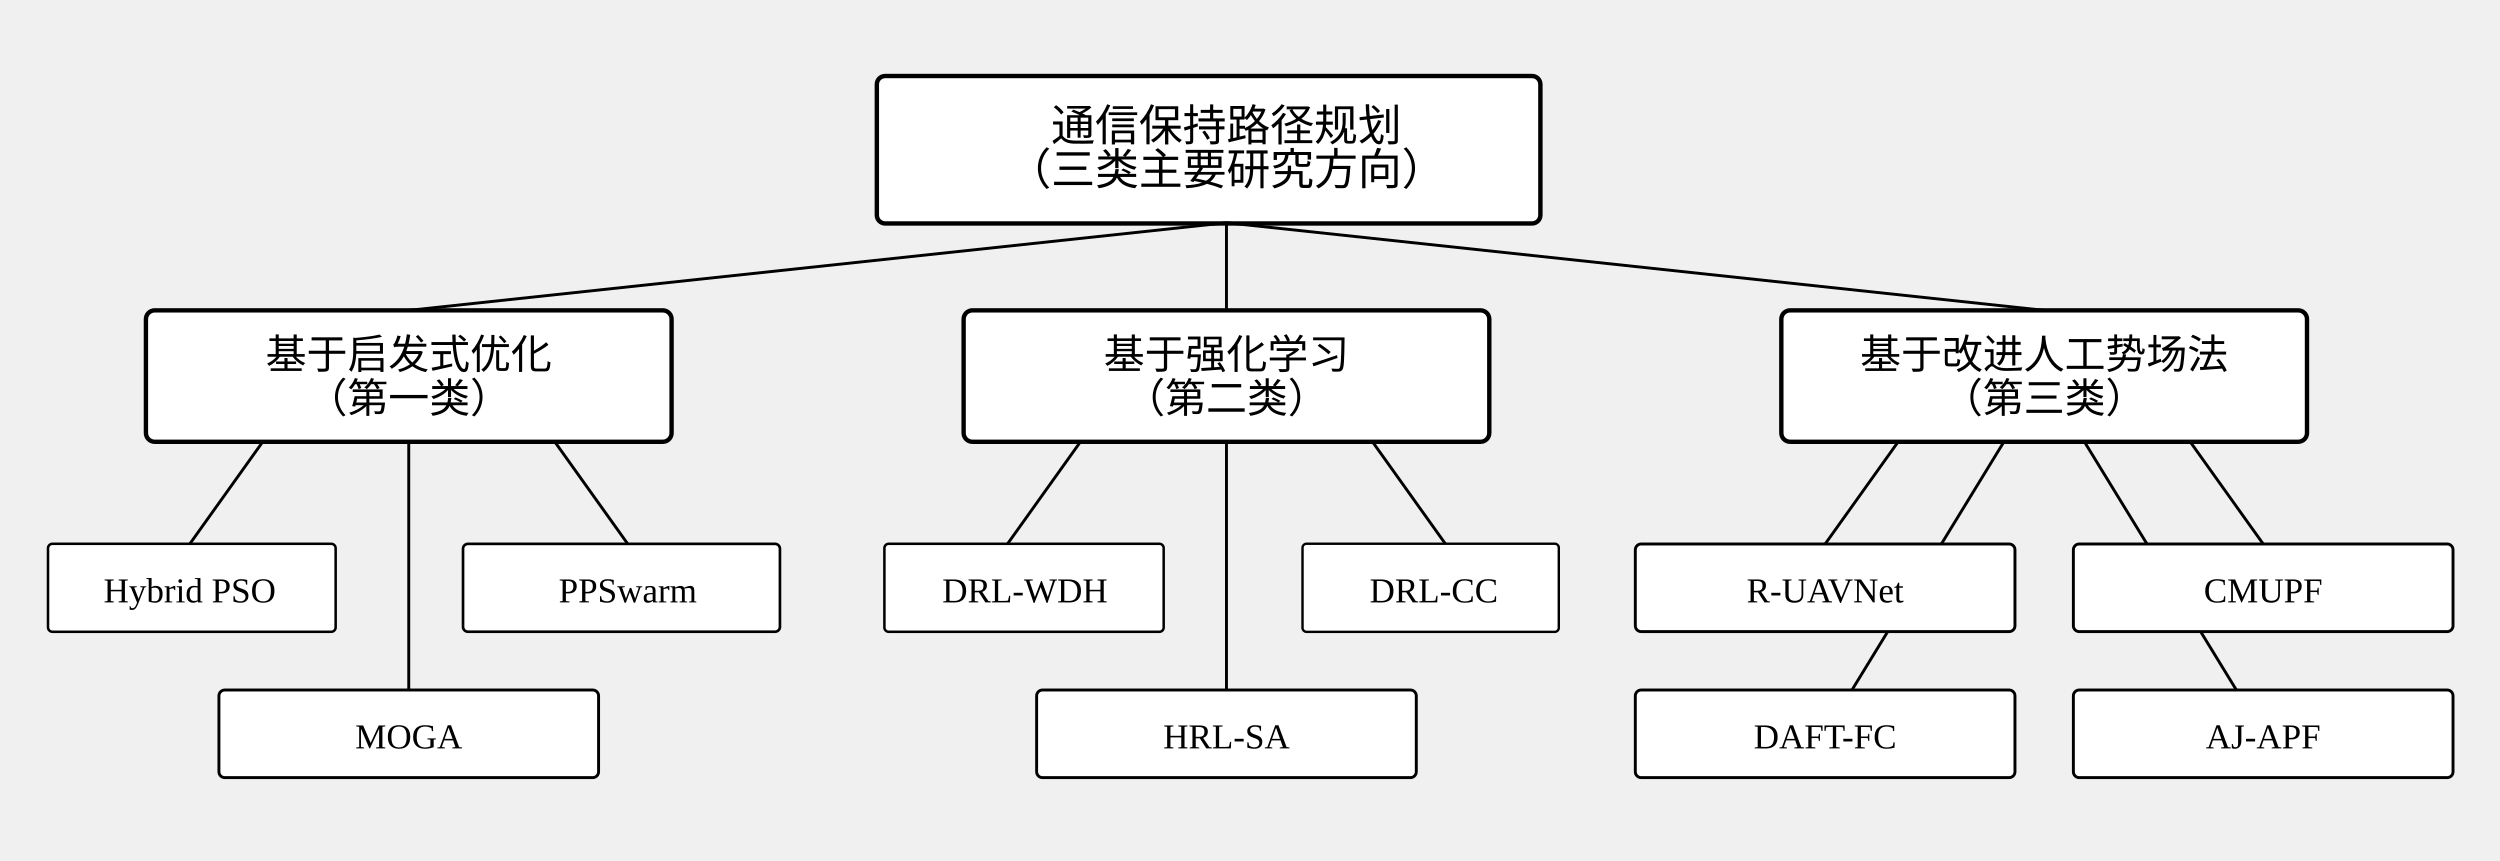
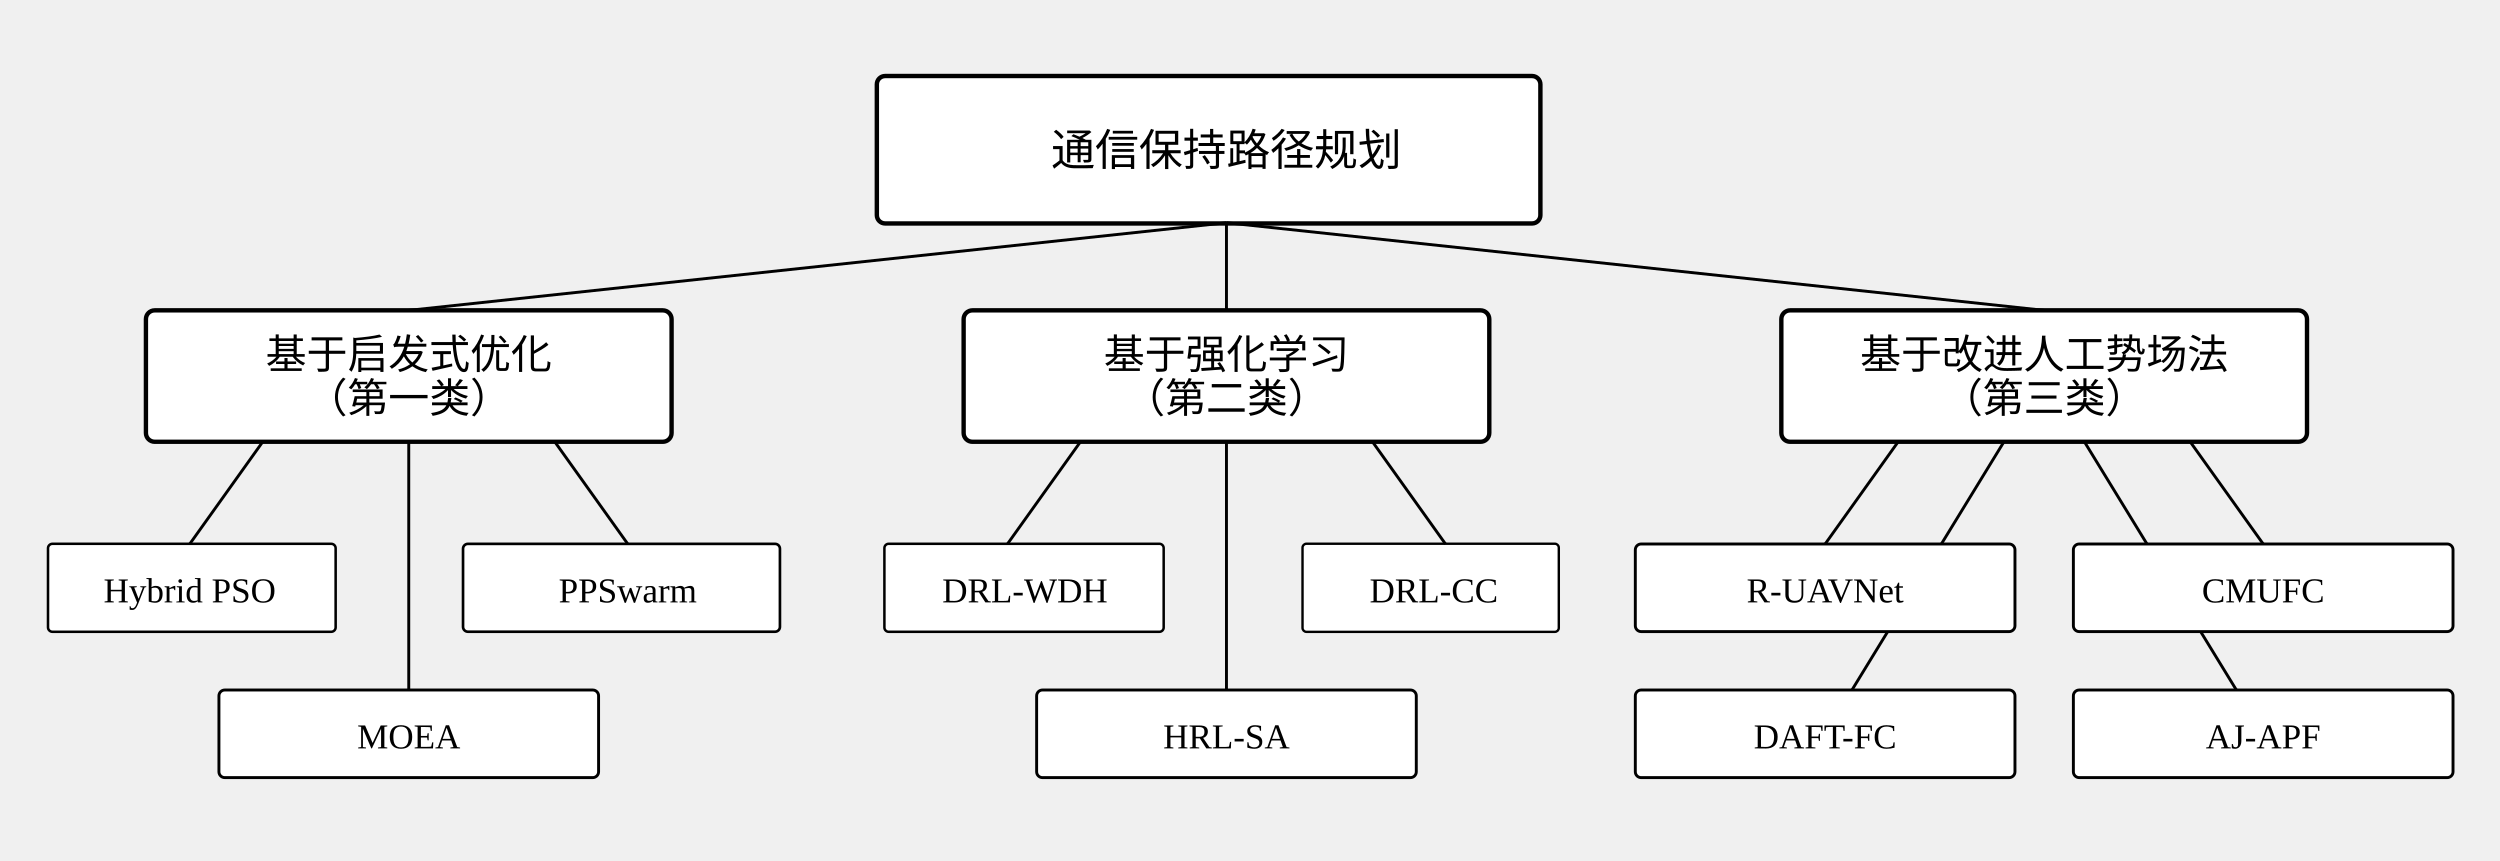
<svg xmlns="http://www.w3.org/2000/svg" width="226.497mm" height="77.967mm" viewBox="0 0 226.497 77.967" version="1.1" id="svg1" xml:space="preserve">
  <defs id="defs1">
    <rect x="386.805" y="347.981" width="5.033" height="33.073" id="rect13" />
    <rect x="-224.318" y="324.255" width="1030.282" height="192.684" id="rect10" />
    <style id="style1">
      .title-text { font-family: 'SimSun', serif; font-size: 16px; font-weight: bold; }
      .category-text { font-family: 'SimSun', serif; font-size: 14px; font-weight: bold; }
      .algorithm-text { font-family: 'Times New Roman', serif; font-size: 12px; }
      .header-text { font-family: 'SimSun', serif; font-size: 15px; font-weight: bold; }
    </style>
    <style id="style1-1">
      .title-text { font-family: 'SimSun', serif; font-size: 16px; font-weight: normal; }
      .category-text { font-family: 'SimSun', serif; font-size: 14px; font-weight: normal; }
      .algorithm-text { font-family: 'Times New Roman', serif; font-size: 12px; font-weight: normal; }
      .header-text { font-family: 'SimSun', serif; font-size: 15px; font-weight: normal; }
    </style>
  </defs>
  <g id="layer1" transform="translate(234.1524,-62.93101)">
    <g id="g4" transform="matrix(0.2645833,0,0,0.2645833,-22.77175,21.59447)">
-       <g id="g21" transform="translate(-819.802,-32.71534)">
-         <rect x="321.131" y="214.978" width="227.214" height="50.485" fill="#ffffff" stroke="#000000" stroke-width="1.515" rx="2.84" id="rect2-4" />
-         <text x="440.849" y="237.221" text-anchor="middle" class="header-text" id="text2-2">通信保持路径规划</text>
-         <text x="440.849" y="252.221" text-anchor="middle" class="header-text" font-size="13" id="text3-3">（三类主要研究方向）</text>
-         <rect x="70.849" y="295.221" width="180" height="45" fill="#ffffff" stroke="#000000" stroke-width="1.5" rx="3" id="rect3-2" />
-         <text x="160.849" y="315.221" text-anchor="middle" class="category-text" id="text4-2">基于启发式优化</text>
-         <text x="160.849" y="330.221" text-anchor="middle" class="category-text" font-size="12" id="text5">（第一类）</text>
-         <rect x="350.849" y="295.221" width="180" height="45" fill="#ffffff" stroke="#000000" stroke-width="1.5" rx="3" id="rect5-1" />
-         <text x="440.849" y="315.221" text-anchor="middle" class="category-text" id="text6-6">基于强化学习</text>
-         <text x="440.849" y="330.221" text-anchor="middle" class="category-text" font-size="12" id="text7">（第二类）</text>
-         <rect x="630.849" y="295.221" width="180" height="45" fill="#ffffff" stroke="#000000" stroke-width="1.5" rx="3" id="rect7-8" />
-         <text x="720.849" y="315.221" text-anchor="middle" class="category-text" id="text8-5">基于改进人工势场法</text>
-         <text x="720.849" y="330.221" text-anchor="middle" class="category-text" font-size="12" id="text9">（第三类）</text>
-         <line x1="440.849" y1="265.221" x2="160.849" y2="295.221" stroke="#000000" stroke-width="2" id="line9" style="stroke-width:1.002;stroke-dasharray:none" />
-         <line x1="440.849" y1="265.221" x2="440.849" y2="295.221" stroke="#000000" stroke-width="2" id="line10" style="stroke-width:1.002;stroke-dasharray:none" />
-         <line x1="440.849" y1="265.221" x2="720.849" y2="295.221" stroke="#000000" stroke-width="2" id="line11" style="stroke-width:1.002;stroke-dasharray:none" />
-         <rect x="37.321" y="375.157" width="98.493" height="30.128" fill="#ffffff" stroke="#000000" stroke-width="0.872" rx="1.515" id="rect11" />
-         <text x="85.849" y="395.221" text-anchor="middle" class="algorithm-text" id="text11">Hybrid PSO</text>
-         <rect x="179.434" y="375.178" width="108.516" height="30.085" fill="#ffffff" stroke="#000000" stroke-width="0.915" rx="1.669" id="rect12" />
-         <text x="235.849" y="395.221" text-anchor="middle" class="algorithm-text" id="text12-7">PPSwarm</text>
-         <line x1="110.849" y1="340.221" x2="85.849" y2="375.221" stroke="#000000" stroke-width="1" id="line12" />
-         <line x1="210.849" y1="340.221" x2="235.849" y2="375.221" stroke="#000000" stroke-width="1" id="line13" />
-         <rect x="95.849" y="425.221" width="130" height="30" fill="#ffffff" stroke="#000000" stroke-width="1" rx="2" id="rect13-6" />
-         <text x="160.849" y="445.221" text-anchor="middle" class="algorithm-text" id="text13">MOGA</text>
-         <line x1="160.849" y1="340.221" x2="160.849" y2="425.221" stroke="#000000" stroke-width="1" id="line14" />
-         <rect x="323.72" y="375.151" width="95.63" height="30.14" fill="#ffffff" stroke="#000000" stroke-width="0.86" rx="1.471" id="rect14" />
-         <text x="371.849" y="395.221" text-anchor="middle" class="algorithm-text" id="text14">DRL-WDH</text>
-         <rect x="466.892" y="375.133" width="87.757" height="30.176" fill="#ffffff" stroke="#000000" stroke-width="0.824" rx="1.35" id="rect15" />
-         <path style="fill:none;fill-rule:evenodd;stroke:#000000;stroke-width:1px;stroke-linecap:butt;stroke-linejoin:miter;stroke-opacity:1" d="m 707.073,340.221 -52.041,85" id="path22" />
-         <text x="511.849" y="395.221" text-anchor="middle" class="algorithm-text" id="text15">DRL-CC</text>
-         <line x1="390.849" y1="340.221" x2="365.849" y2="375.221" stroke="#000000" stroke-width="1" id="line15" />
-         <line x1="490.849" y1="340.221" x2="515.849" y2="375.221" stroke="#000000" stroke-width="1" id="line16" />
-         <rect x="375.849" y="425.221" width="130" height="30" fill="#ffffff" stroke="#000000" stroke-width="1" rx="2" id="rect16" />
-         <text x="440.849" y="445.221" text-anchor="middle" class="algorithm-text" id="text16">HRL-SA</text>
-         <line x1="440.849" y1="340.221" x2="440.849" y2="425.221" stroke="#000000" stroke-width="1" id="line17" />
-         <rect x="580.849" y="375.221" width="130" height="30" fill="#ffffff" stroke="#000000" stroke-width="1" rx="2" id="rect17" />
-         <path style="fill:none;fill-rule:evenodd;stroke:#000000;stroke-width:1px;stroke-linecap:butt;stroke-linejoin:miter;stroke-opacity:1" d="m 734.625,340.221 52.041,85" id="path23" />
-         <text x="645.849" y="395.221" text-anchor="middle" class="algorithm-text" id="text17">R-UAVNet</text>
-         <rect x="730.849" y="375.221" width="130" height="30" fill="#ffffff" stroke="#000000" stroke-width="1" rx="2" id="rect18" />
-         <text x="795.849" y="395.221" text-anchor="middle" class="algorithm-text" id="text18">CMUPF</text>
-         <line x1="670.849" y1="340.221" x2="645.849" y2="375.221" stroke="#000000" stroke-width="1" id="line18" />
-         <line x1="770.849" y1="340.221" x2="795.849" y2="375.221" stroke="#000000" stroke-width="1" id="line19" />
-         <rect x="580.849" y="425.221" width="130" height="30" fill="#ffffff" stroke="#000000" stroke-width="1" rx="2" id="rect19" />
-         <text x="645.849" y="445.221" text-anchor="middle" class="algorithm-text" id="text19">DAFT-FC</text>
-         <rect x="730.849" y="425.221" width="130" height="30" fill="#ffffff" stroke="#000000" stroke-width="1" rx="2" id="rect20" />
-         <text x="795.849" y="445.221" text-anchor="middle" class="algorithm-text" id="text20">AJ-APF</text>
-       </g>
+       <rect x="-498.671" y="182.263" width="227.214" height="50.485" fill="#ffffff" stroke="#000000" stroke-width="1.515" rx="2.84" id="rect2-4" />
+       <text x="-378.953" y="212.925" text-anchor="middle" class="header-text" id="text2-2">通信保持路径规划</text>
+       <rect x="-748.953" y="262.505" width="180" height="45" fill="#ffffff" stroke="#000000" stroke-width="1.5" rx="3" id="rect3-2" />
+       <text x="-658.953" y="282.505" text-anchor="middle" class="category-text" id="text4-2">基于启发式优化</text>
+       <text x="-658.953" y="297.505" text-anchor="middle" class="category-text" font-size="12" id="text5">（第一类）</text>
+       <rect x="-468.953" y="262.505" width="180" height="45" fill="#ffffff" stroke="#000000" stroke-width="1.5" rx="3" id="rect5-1" />
+       <text x="-378.953" y="282.505" text-anchor="middle" class="category-text" id="text6-6">基于强化学习</text>
+       <text x="-378.953" y="297.505" text-anchor="middle" class="category-text" font-size="12" id="text7">（第二类）</text>
+       <rect x="-188.953" y="262.505" width="180" height="45" fill="#ffffff" stroke="#000000" stroke-width="1.5" rx="3" id="rect7-8" />
+       <text x="-98.953" y="282.505" text-anchor="middle" class="category-text" id="text8-5">基于改进人工势场法</text>
+       <text x="-98.953" y="297.505" text-anchor="middle" class="category-text" font-size="12" id="text9">（第三类）</text>
+       <line x1="-378.953" y1="232.505" x2="-658.953" y2="262.505" stroke="#000000" stroke-width="2" id="line9" style="stroke-width:1.002;stroke-dasharray:none" />
+       <line x1="-378.953" y1="232.505" x2="-378.953" y2="262.505" stroke="#000000" stroke-width="2" id="line10" style="stroke-width:1.002;stroke-dasharray:none" />
+       <line x1="-378.953" y1="232.505" x2="-98.953" y2="262.505" stroke="#000000" stroke-width="2" id="line11" style="stroke-width:1.002;stroke-dasharray:none" />
+       <rect x="-782.481" y="342.442" width="98.493" height="30.128" fill="#ffffff" stroke="#000000" stroke-width="0.872" rx="1.515" id="rect11" />
+       <text x="-733.953" y="362.505" text-anchor="middle" class="algorithm-text" id="text11">Hybrid PSO</text>
+       <rect x="-640.368" y="342.463" width="108.516" height="30.085" fill="#ffffff" stroke="#000000" stroke-width="0.915" rx="1.669" id="rect12" />
+       <text x="-583.953" y="362.505" text-anchor="middle" class="algorithm-text" id="text12-7">PPSwarm</text>
+       <line x1="-708.953" y1="307.505" x2="-733.953" y2="342.505" stroke="#000000" stroke-width="1" id="line12" />
+       <line x1="-608.953" y1="307.505" x2="-583.953" y2="342.505" stroke="#000000" stroke-width="1" id="line13" />
+       <rect x="-723.953" y="392.505" width="130" height="30" fill="#ffffff" stroke="#000000" stroke-width="1" rx="2" id="rect13-6" />
+       <text x="-658.953" y="412.505" text-anchor="middle" class="algorithm-text" id="text13">MOEA</text>
+       <line x1="-658.953" y1="307.505" x2="-658.953" y2="392.505" stroke="#000000" stroke-width="1" id="line14" />
+       <rect x="-496.082" y="342.435" width="95.63" height="30.14" fill="#ffffff" stroke="#000000" stroke-width="0.86" rx="1.471" id="rect14" />
+       <text x="-447.953" y="362.505" text-anchor="middle" class="algorithm-text" id="text14">DRL-WDH</text>
+       <rect x="-352.91" y="342.418" width="87.757" height="30.176" fill="#ffffff" stroke="#000000" stroke-width="0.824" rx="1.35" id="rect15" />
+       <path style="fill:none;fill-rule:evenodd;stroke:#000000;stroke-width:1px;stroke-linecap:butt;stroke-linejoin:miter;stroke-opacity:1" d="m -112.728,307.505 -52.041,85" id="path22" />
+       <text x="-307.953" y="362.505" text-anchor="middle" class="algorithm-text" id="text15">DRL-CC</text>
+       <line x1="-428.953" y1="307.505" x2="-453.953" y2="342.505" stroke="#000000" stroke-width="1" id="line15" />
+       <line x1="-328.953" y1="307.505" x2="-303.953" y2="342.505" stroke="#000000" stroke-width="1" id="line16" />
+       <rect x="-443.953" y="392.505" width="130" height="30" fill="#ffffff" stroke="#000000" stroke-width="1" rx="2" id="rect16" />
+       <text x="-378.953" y="412.505" text-anchor="middle" class="algorithm-text" id="text16">HRL-SA</text>
+       <line x1="-378.953" y1="307.505" x2="-378.953" y2="392.505" stroke="#000000" stroke-width="1" id="line17" />
+       <rect x="-238.953" y="342.505" width="130" height="30" fill="#ffffff" stroke="#000000" stroke-width="1" rx="2" id="rect17" />
+       <path style="fill:none;fill-rule:evenodd;stroke:#000000;stroke-width:1px;stroke-linecap:butt;stroke-linejoin:miter;stroke-opacity:1" d="m -85.177,307.505 52.041,85" id="path23" />
+       <text x="-173.953" y="362.505" text-anchor="middle" class="algorithm-text" id="text17">R-UAVNet</text>
+       <rect x="-88.953" y="342.505" width="130" height="30" fill="#ffffff" stroke="#000000" stroke-width="1" rx="2" id="rect18" />
+       <text x="-23.953" y="362.505" text-anchor="middle" class="algorithm-text" id="text18">CMUFC</text>
+       <line x1="-148.953" y1="307.505" x2="-173.953" y2="342.505" stroke="#000000" stroke-width="1" id="line18" />
+       <line x1="-48.953" y1="307.505" x2="-23.953" y2="342.505" stroke="#000000" stroke-width="1" id="line19" />
+       <rect x="-238.953" y="392.505" width="130" height="30" fill="#ffffff" stroke="#000000" stroke-width="1" rx="2" id="rect19" />
+       <text x="-173.953" y="412.505" text-anchor="middle" class="algorithm-text" id="text19">DAFT-FC</text>
+       <rect x="-88.953" y="392.505" width="130" height="30" fill="#ffffff" stroke="#000000" stroke-width="1" rx="2" id="rect20" />
+       <text x="-23.953" y="412.505" text-anchor="middle" class="algorithm-text" id="text20">AJ-APF</text>
    </g>
  </g>
</svg>
